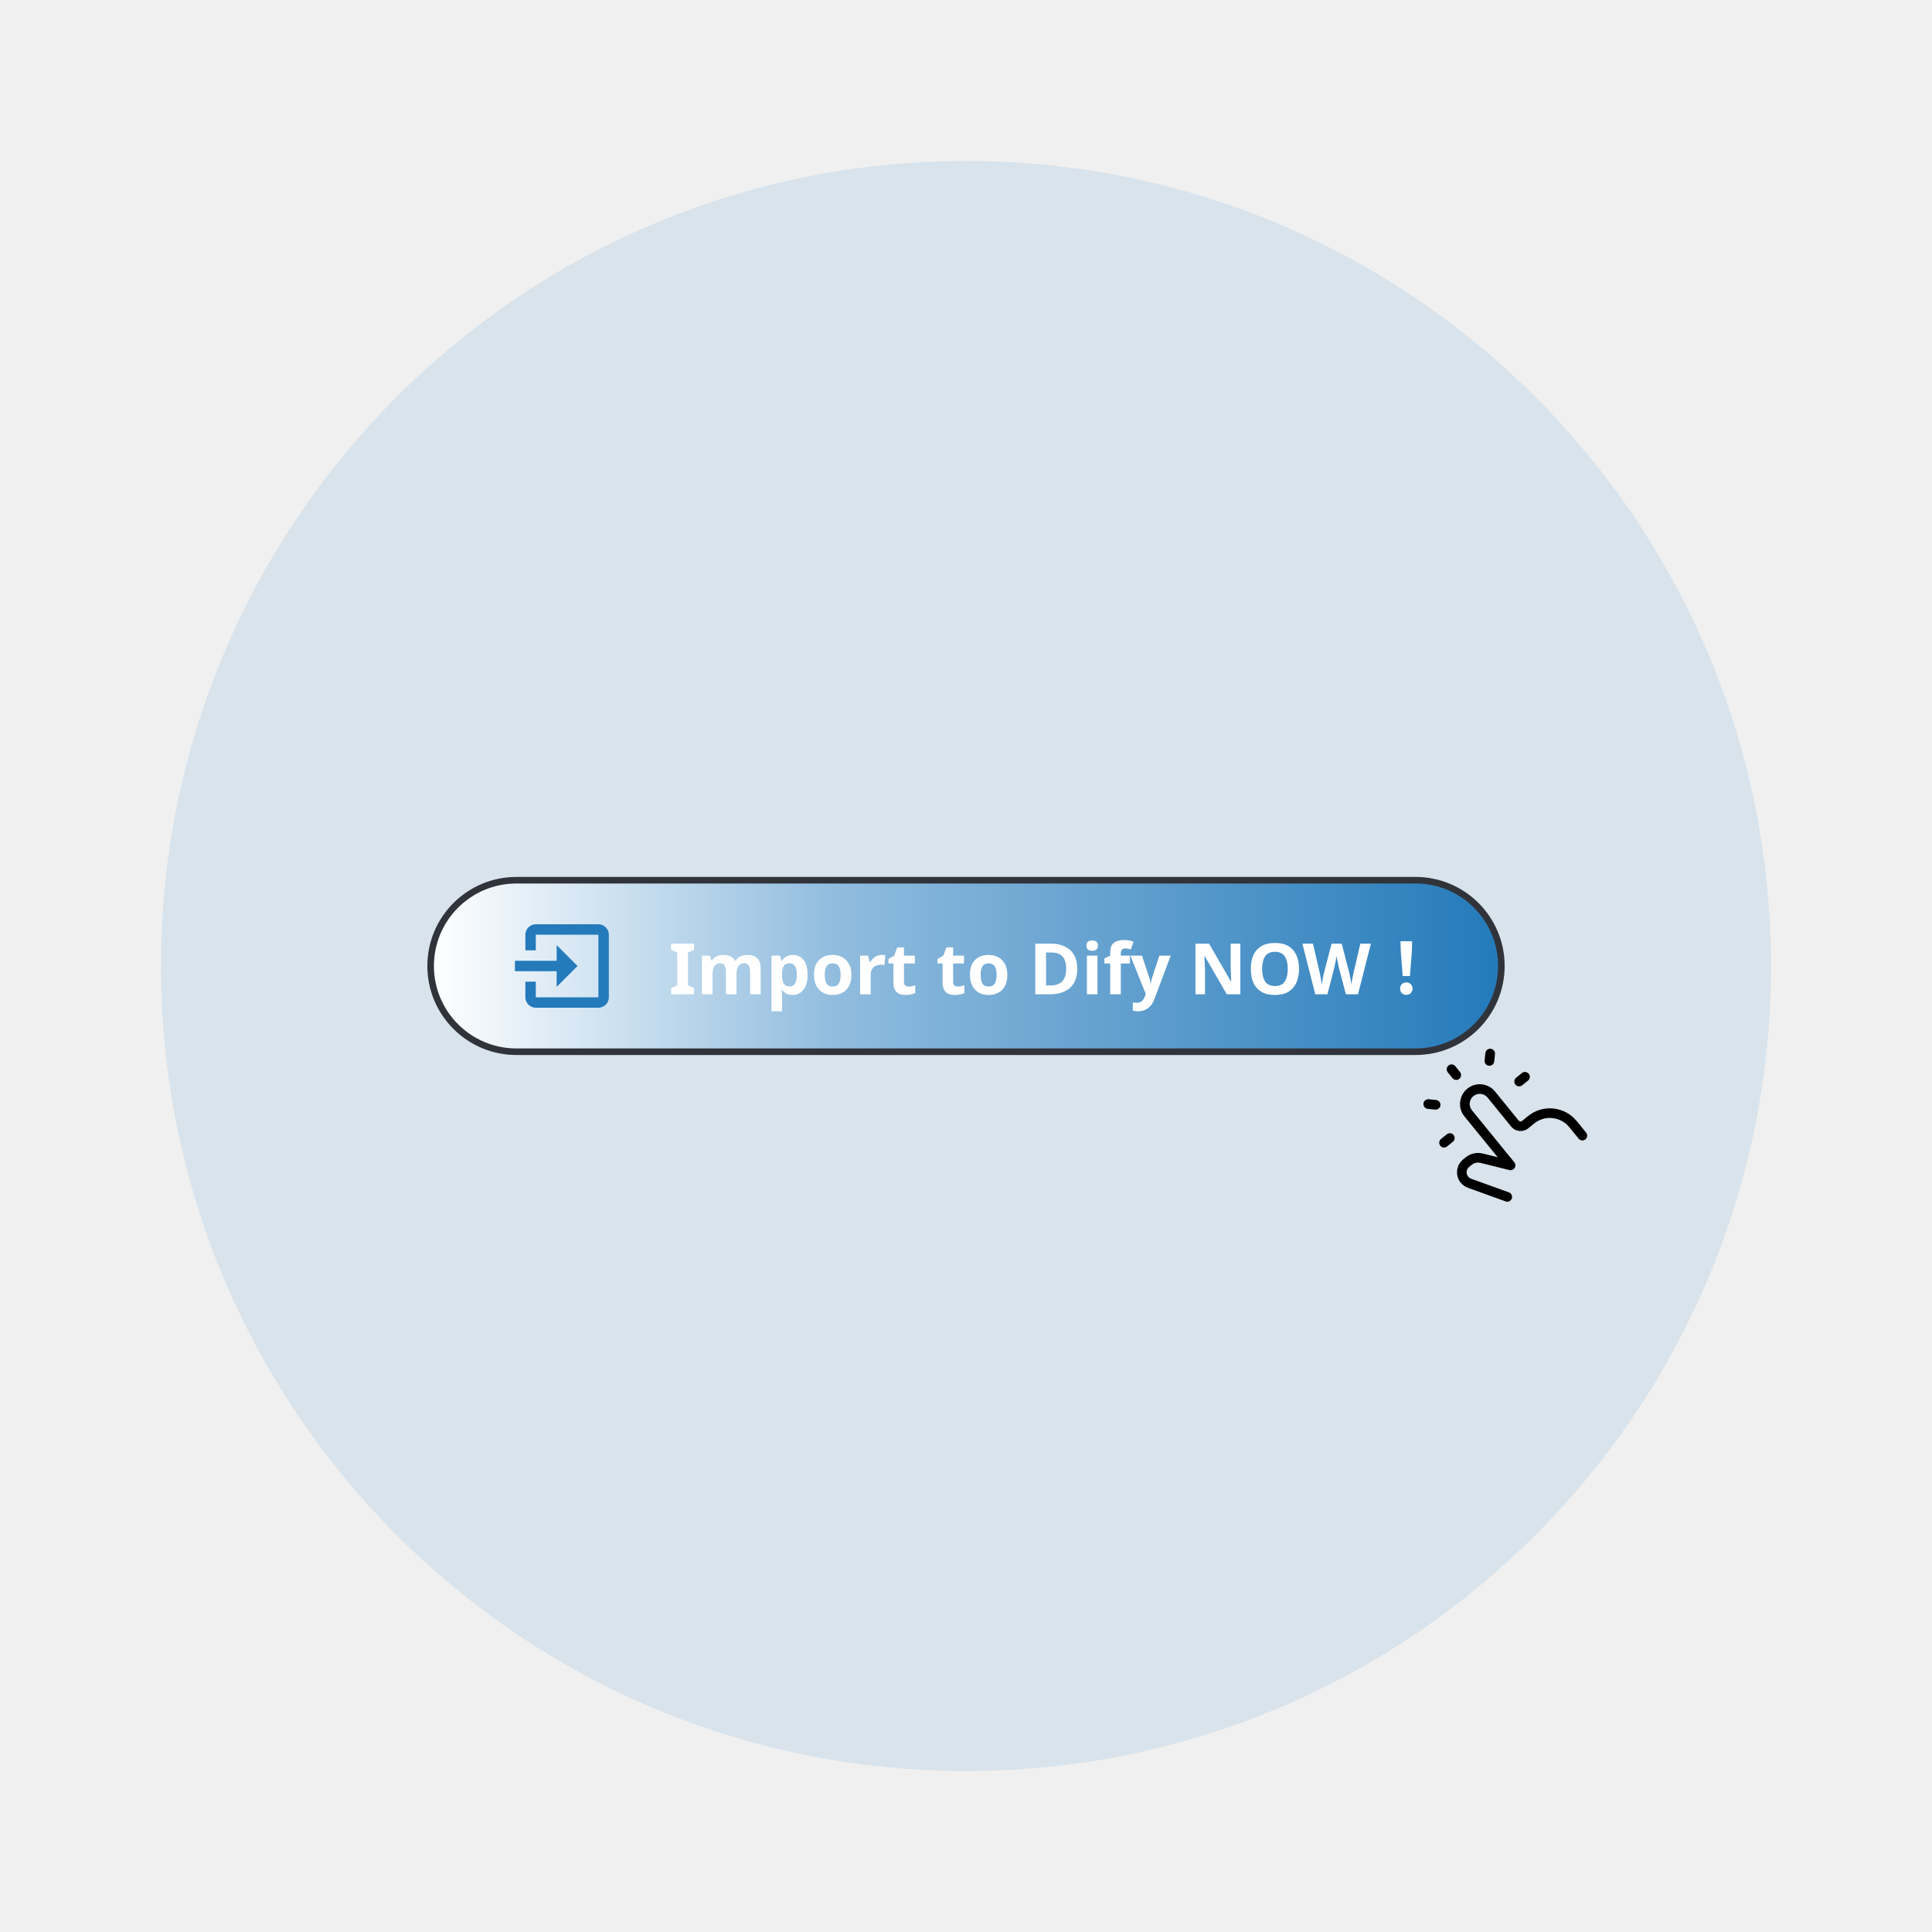
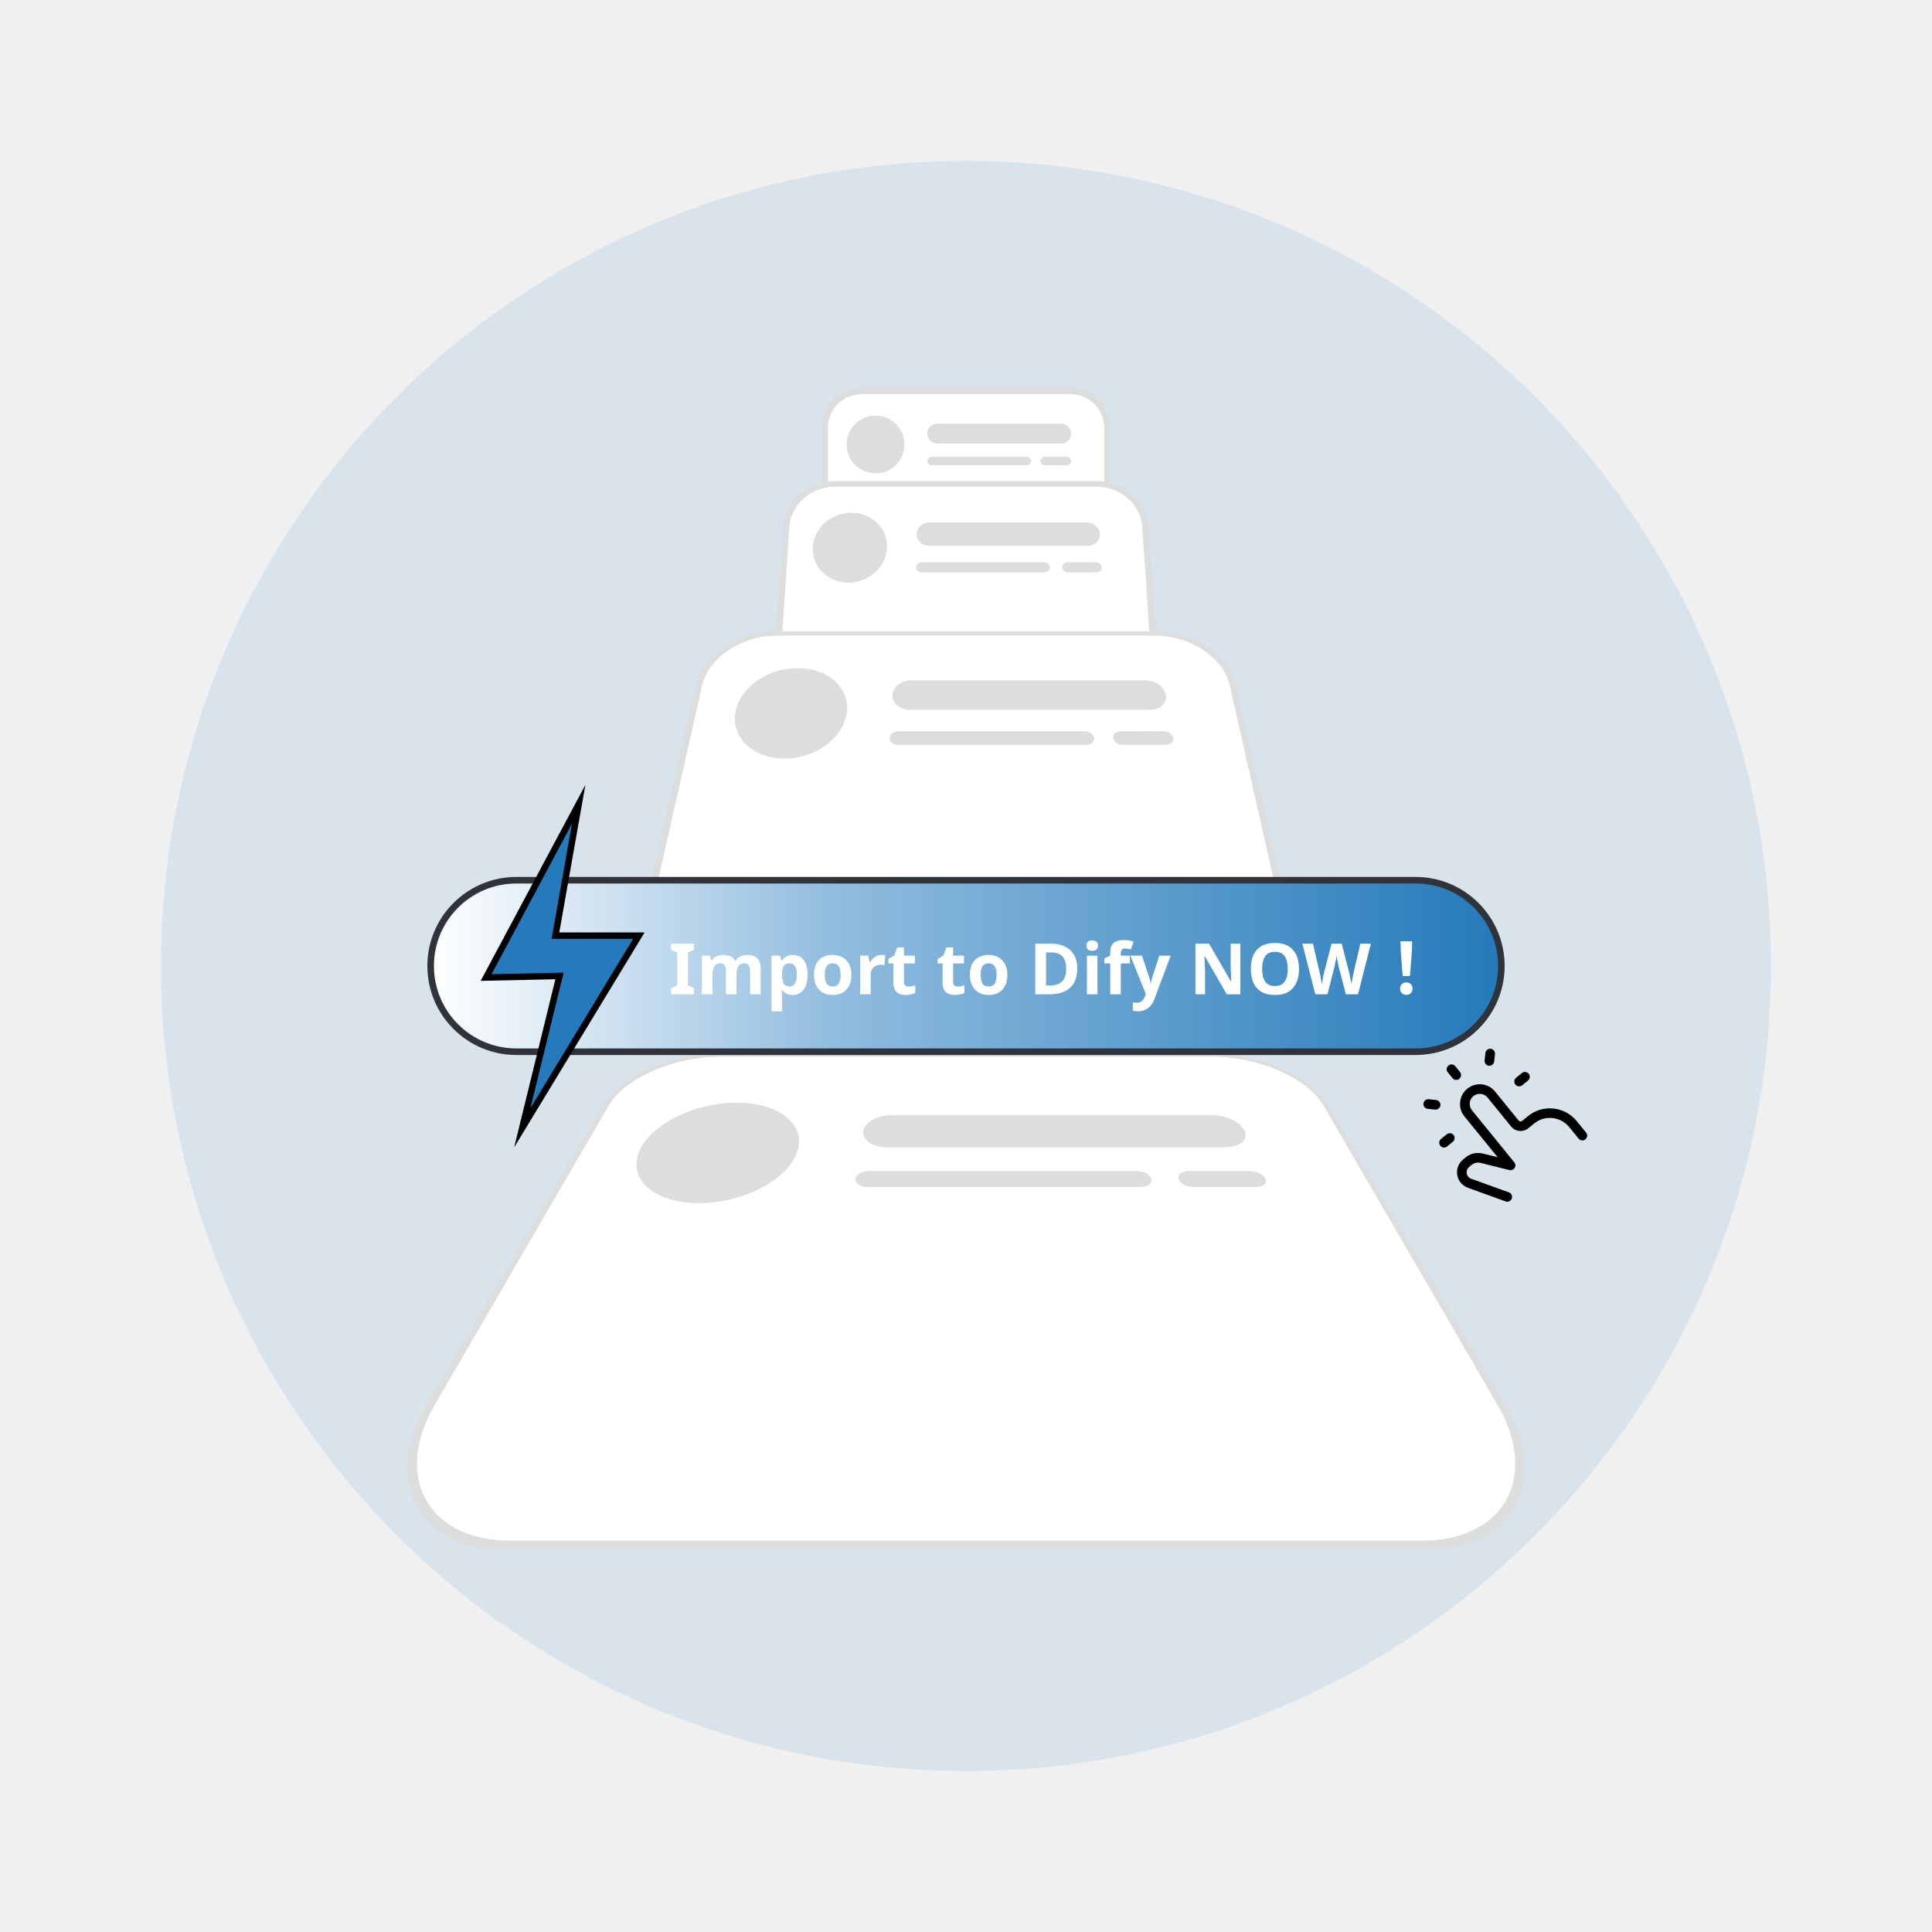
<svg xmlns="http://www.w3.org/2000/svg" id="a" viewBox="0 0 300 300">
  <defs>
-     <style>.c{fill:#90bcde;opacity:.25;}.c,.d,.e{stroke-width:0px;}.f{fill:url(#b);stroke:#31333a;stroke-miterlimit:10;stroke-width:1.02px;}.g{fill:#fff;font-family:HONORSansCN-Heavy, 'HONOR Sans CN';font-size:11px;font-weight:800;}.e{fill:#247aba;}</style>
-     <linearGradient id="b" x1="66.87" y1="150" x2="233.13" y2="150" gradientUnits="userSpaceOnUse">
+     <style>.g{fill:none;}.g,.h,.i,.j,.k{stroke-width:0px;}.h{fill:#90bcde;opacity:.25;}.l{fill:#247aba;stroke:#000;}.l,.m{stroke-miterlimit:10;}.m{fill:url(#f);stroke:#31333a;stroke-width:1.02px;}.n{clip-path:url(#e);}.o{clip-path:url(#d);}.p{clip-path:url(#b);}.q{clip-path:url(#c);}.r{isolation:isolate;}.s{font-family:HONORSansCN-Heavy, 'HONOR Sans CN';font-size:11px;font-weight:800;}.s,.k{fill:#fff;}.j{fill:#dcdddd;}</style>
+     <clipPath id="b">
+       <rect class="g" x="127.55" y="60.2" width="44.9" height="33.08" />
+     </clipPath>
+     <clipPath id="c">
+       <polygon class="g" points="119.21 116.41 122.08 74.7 177.92 74.7 180.79 116.41 119.21 116.41" />
+     </clipPath>
+     <clipPath id="d">
+       <polygon class="g" points="96.25 157.56 110.04 98.03 189.96 98.03 203.75 157.56 96.25 157.56" />
+     </clipPath>
+     <clipPath id="e">
+       <polygon class="g" points="52.91 240.71 98.37 163.65 201.63 163.65 247.09 240.71 52.91 240.71" />
+     </clipPath>
+     <linearGradient id="f" x1="66.87" y1="150" x2="233.13" y2="150" gradientUnits="userSpaceOnUse">
      <stop offset="0" stop-color="#fff" />
      <stop offset=".38" stop-color="#90bcde" />
      <stop offset="1" stop-color="#247aba" />
    </linearGradient>
  </defs>
-   <rect class="c" x="25" y="25" width="250" height="250" rx="125" ry="125" />
-   <rect class="f" x="66.87" y="136.68" width="166.26" height="26.63" rx="13.32" ry="13.32" />
-   <text class="g" transform="translate(103.85 154.39)">
+   <rect class="h" x="25" y="25" width="250" height="250" rx="125" ry="125" />
+   <g class="r">
+     <g class="p">
+       <path class="k" d="m144.64,72.22c-.09,0-.17-.02-.25-.05s-.15-.08-.2-.13-.1-.12-.14-.2-.05-.16-.05-.25.02-.17.05-.25.08-.15.14-.2.13-.1.2-.14.16-.05.25-.05h14.8c.09,0,.17.02.25.05s.15.08.2.14.1.13.14.2.05.16.05.25-.02.17-.05.25-.08.14-.14.2-.13.1-.2.13-.16.05-.25.05h-14.8m17.58,0c-.09,0-.17-.02-.25-.05s-.14-.08-.2-.13-.1-.12-.13-.2-.05-.16-.05-.25.02-.17.05-.25.08-.15.13-.2.12-.1.2-.14.16-.05.25-.05h3.45c.09,0,.17.02.25.05s.15.08.2.14.1.13.14.2.05.16.05.25-.02.17-.05.25-.08.14-.14.2-.13.1-.2.13-.16.05-.25.05h-3.45m-16.7-3.37c-.21,0-.41-.04-.59-.12s-.34-.19-.48-.33-.25-.3-.33-.48-.12-.38-.12-.59.04-.41.12-.59.19-.35.33-.48.3-.25.48-.33.38-.12.59-.12h19.28c.21,0,.41.04.59.12s.34.19.48.33.25.3.32.48.12.38.12.59-.04.41-.12.59-.19.34-.32.48-.3.25-.48.33-.38.12-.59.12h-19.28m-9.56,4.64c-.62,0-1.2-.12-1.74-.35s-1.02-.55-1.42-.96-.73-.89-.96-1.42-.35-1.12-.35-1.74.13-1.21.35-1.74.55-1.02.96-1.42.89-.73,1.42-.96,1.12-.35,1.74-.35,1.21.13,1.74.35,1.02.56,1.42.96.73.89.96,1.42.35,1.13.35,1.74-.13,1.21-.35,1.74-.56,1.02-.96,1.42-.89.73-1.42.96-1.13.35-1.74.35m30.34-12.29h-32.57c-.71,0-1.39.15-2.01.41s-1.17.64-1.64,1.11-.85,1.02-1.11,1.64-.41,1.3-.41,2.01v20.75c0,.71.14,1.39.41,2.01s.64,1.17,1.11,1.64,1.02.85,1.64,1.11,1.3.41,2.01.41h32.57c.71,0,1.39-.15,2.01-.41s1.17-.64,1.64-1.11.85-1.02,1.11-1.64.41-1.3.41-2.01v-20.75c0-.71-.15-1.39-.41-2.01s-.64-1.17-1.11-1.64-1.02-.85-1.64-1.11-1.3-.41-2.01-.41" />
+       <path class="j" d="m133.72,92.29c-.71,0-1.39-.15-2.01-.41s-1.17-.64-1.64-1.11-.85-1.02-1.11-1.64-.41-1.3-.41-2.01v-20.75c0-.71.14-1.39.41-2.01s.64-1.17,1.11-1.64,1.02-.85,1.64-1.11,1.3-.41,2.01-.41h32.57c.71,0,1.39.15,2.01.41s1.17.64,1.64,1.11.85,1.02,1.11,1.64.41,1.3.41,2.01v20.75c0,.71-.15,1.39-.41,2.01s-.64,1.17-1.11,1.64-1.02.85-1.64,1.11-1.3.41-2.01.41h-32.57m32.57-32.08h-32.57c-.85,0-1.66.17-2.4.48s-1.4.76-1.96,1.32-1.01,1.22-1.32,1.96-.48,1.55-.48,2.4v20.75c0,.85.17,1.66.48,2.4s.76,1.4,1.32,1.96,1.22,1.01,1.96,1.32,1.55.48,2.4.48h32.57c.85,0,1.66-.17,2.39-.48s1.4-.76,1.96-1.32,1.01-1.22,1.32-1.96.49-1.55.49-2.4v-20.75c0-.85-.17-1.66-.49-2.4s-.77-1.4-1.32-1.96-1.22-1.01-1.96-1.32-1.55-.48-2.39-.48" />
+       <path class="j" d="m135.95,64.54c-.62,0-1.2.13-1.74.35s-1.02.56-1.42.96-.73.89-.96,1.42-.35,1.13-.35,1.74.13,1.21.35,1.74.55,1.02.96,1.42.89.73,1.42.96,1.12.35,1.74.35,1.21-.12,1.74-.35,1.02-.55,1.42-.96.73-.89.96-1.42.35-1.12.35-1.74-.13-1.21-.35-1.74-.56-1.02-.96-1.42-.89-.73-1.42-.96-1.13-.35-1.74-.35" />
+       <path class="j" d="m164.79,65.82h-19.28c-.21,0-.41.04-.59.12s-.34.19-.48.33-.25.3-.33.48-.12.38-.12.59.04.41.12.59.19.34.33.48.3.25.48.33.38.12.59.12h19.28c.21,0,.41-.04.59-.12s.34-.19.48-.33.25-.3.32-.48.12-.38.12-.59-.04-.41-.12-.59-.19-.35-.32-.48-.3-.25-.48-.33-.38-.12-.59-.12" />
+       <path class="j" d="m159.44,70.95h-14.8c-.09,0-.17.02-.25.05s-.15.08-.2.14-.1.13-.14.2-.05.16-.05.25.02.17.05.25.08.14.14.2.13.1.2.13.16.05.25.05h14.8c.09,0,.17-.02.25-.05s.15-.08.2-.13.1-.12.14-.2.05-.16.05-.25-.02-.17-.05-.25-.08-.15-.14-.2-.13-.1-.2-.14-.16-.05-.25-.05" />
+       <path class="j" d="m165.66,70.95h-3.45c-.09,0-.17.02-.25.05s-.14.08-.2.14-.1.13-.13.2-.05.16-.05.25.02.17.05.25.08.14.13.2.12.1.2.13.16.05.25.05h3.45c.09,0,.17-.02.25-.05s.15-.08.2-.13.1-.12.14-.2.05-.16.05-.25-.02-.17-.05-.25-.08-.15-.14-.2-.13-.1-.2-.14-.16-.05-.25-.05" />
+     </g>
+   </g>
+   <g class="r">
+     <g class="q">
+       <path class="k" d="m143.05,88.88c-.11,0-.22-.02-.32-.06s-.19-.1-.26-.17-.13-.16-.17-.25-.06-.2-.06-.3.03-.21.07-.3.11-.18.18-.25.17-.13.26-.17.21-.06.32-.06h19.09c.11,0,.22.02.32.06s.19.1.27.17.14.16.18.25.07.2.07.3-.02.21-.06.3-.1.18-.17.25-.16.13-.26.17-.21.06-.32.06h-19.16m22.75,0c-.11,0-.22-.02-.32-.06s-.19-.1-.27-.17-.14-.16-.19-.25-.07-.2-.08-.3.02-.21.05-.3.1-.18.17-.25.16-.13.26-.17.2-.06.32-.06h4.44c.11,0,.22.02.32.06s.19.1.27.17.14.16.19.25.08.2.08.3-.01.21-.05.3-.09.18-.17.25-.16.13-.25.17-.2.06-.32.06h-4.46m-21.56-4.12c-.27,0-.52-.05-.75-.14s-.44-.23-.61-.39-.31-.36-.41-.58-.14-.45-.14-.7.06-.49.16-.7.25-.41.42-.58.39-.3.62-.39.49-.14.75-.14h24.49c.26,0,.52.05.75.14s.45.22.63.39.33.36.44.58.17.45.19.7-.03.49-.12.7-.22.41-.39.58-.37.3-.6.39-.48.14-.74.14h-24.7m-12.5,5.7c-.8,0-1.56-.16-2.24-.44s-1.28-.69-1.78-1.19-.89-1.09-1.14-1.75-.38-1.37-.33-2.12.24-1.46.57-2.1.77-1.22,1.31-1.7,1.17-.87,1.86-1.14,1.44-.42,2.22-.42,1.52.15,2.19.42,1.27.66,1.77,1.14.9,1.06,1.17,1.7.41,1.35.39,2.1-.2,1.47-.52,2.12-.75,1.25-1.3,1.75-1.18.91-1.89,1.19-1.48.44-2.28.44m38.65-14.88h-40.82c-.91,0-1.79.17-2.6.48s-1.55.76-2.19,1.32-1.17,1.23-1.56,1.97-.63,1.57-.69,2.43l-1.75,26.31c-.07.98.07,1.93.38,2.79s.79,1.65,1.4,2.31,1.37,1.2,2.21,1.57,1.79.58,2.79.58h44.8c1,0,1.95-.21,2.8-.58s1.6-.91,2.21-1.57,1.09-1.44,1.4-2.31.45-1.8.38-2.79l-1.75-26.31c-.06-.87-.3-1.69-.69-2.43s-.92-1.41-1.55-1.97-1.38-1.01-2.19-1.32-1.69-.48-2.6-.48" />
+       <path class="j" d="m127.6,115.34c-1,0-1.94-.21-2.79-.58s-1.6-.91-2.21-1.57-1.09-1.44-1.4-2.31-.45-1.8-.38-2.79l1.75-26.31c.06-.87.3-1.69.69-2.43s.92-1.41,1.56-1.97,1.38-1.01,2.19-1.32,1.69-.48,2.6-.48h40.82c.91,0,1.79.17,2.6.48s1.55.76,2.19,1.32,1.17,1.23,1.55,1.97.63,1.57.69,2.43l1.75,26.31c.07.98-.07,1.93-.38,2.79s-.79,1.65-1.4,2.31-1.36,1.2-2.21,1.57-1.79.58-2.8.58h-44.8m42.76-40.64h-40.73c-1.04,0-2.05.2-2.97.55s-1.77.87-2.5,1.5-1.34,1.4-1.78,2.25-.72,1.79-.79,2.78l-1.81,26.31c-.08,1.13.08,2.21.43,3.19s.9,1.89,1.6,2.65,1.56,1.38,2.53,1.8,2.05.66,3.2.66h44.9c1.15,0,2.23-.24,3.2-.66s1.83-1.04,2.53-1.8,1.25-1.65,1.6-2.65.51-2.07.43-3.19l-1.81-26.31c-.07-.99-.35-1.93-.79-2.78s-1.05-1.61-1.78-2.25-1.58-1.15-2.5-1.5-1.93-.55-2.97-.55" />
+       <path class="j" d="m132.22,79.62c-.78,0-1.53.15-2.22.42s-1.32.66-1.86,1.14-.99,1.06-1.31,1.7-.53,1.35-.57,2.1.08,1.47.33,2.12.65,1.25,1.14,1.75,1.1.91,1.78,1.19,1.44.44,2.24.44,1.58-.16,2.28-.44,1.35-.69,1.89-1.19.98-1.09,1.3-1.75.49-1.37.52-2.12-.12-1.46-.39-2.1-.67-1.22-1.17-1.7-1.1-.87-1.77-1.14-1.41-.42-2.19-.42" />
+       <path class="j" d="m168.78,81.13h-24.49c-.27,0-.52.05-.75.14s-.44.22-.62.39-.32.36-.42.58-.16.45-.16.7.05.49.14.7.23.41.41.58.38.3.61.39.49.14.75.14h24.7c.27,0,.52-.05.74-.14s.43-.23.6-.39.3-.36.39-.58.13-.45.12-.7-.08-.49-.19-.7-.26-.41-.44-.58-.4-.3-.63-.39-.49-.14-.75-.14" />
+       <path class="j" d="m162.17,87.31h-19.09c-.11,0-.22.02-.32.06s-.19.1-.26.17-.14.16-.18.25-.07.2-.07.3.02.21.06.3.1.18.17.25.16.13.26.17.21.06.32.06h19.16c.11,0,.22-.02.32-.06s.18-.1.26-.17.13-.16.17-.25.06-.2.06-.3-.03-.21-.07-.3-.11-.18-.18-.25-.17-.13-.27-.17-.21-.06-.32-.06" />
+       <path class="j" d="m170.19,87.31h-4.44c-.11,0-.22.02-.32.06s-.18.1-.26.17-.13.16-.17.25-.06.2-.05.3.03.21.08.3.11.18.19.25.17.13.27.17.21.06.32.06h4.46c.11,0,.22-.02.32-.06s.18-.1.25-.17.13-.16.17-.25.06-.2.05-.3-.03-.21-.08-.3-.11-.18-.19-.25-.17-.13-.27-.17-.21-.06-.32-.06" />
+     </g>
+   </g>
+   <g class="r">
+     <g class="o">
+       <path class="k" d="m139.36,115.64c-.18,0-.34-.03-.49-.08s-.28-.13-.39-.23-.2-.21-.25-.33-.08-.26-.07-.4.05-.28.12-.4.17-.23.29-.33.26-.17.41-.22.32-.08.49-.08h29.06c.17,0,.34.03.5.08s.3.13.42.22.23.2.3.33.13.26.14.4,0,.28-.06.4-.13.24-.23.33-.23.17-.38.23-.31.08-.48.08h-29.38m34.88,0c-.17,0-.34-.03-.5-.08s-.3-.13-.43-.23-.23-.21-.31-.33-.13-.26-.15-.4,0-.28.05-.4.13-.23.23-.33.23-.17.37-.22.3-.08.47-.08h6.76c.17,0,.34.03.5.08s.31.13.44.22.24.2.33.33.14.26.17.4.01.28-.03.4-.12.24-.22.33-.22.17-.37.23-.31.08-.48.08h-6.84m-32.9-5.41c-.4,0-.78-.07-1.12-.19s-.65-.29-.9-.5-.45-.46-.58-.74-.19-.58-.17-.9.12-.62.28-.89.39-.52.66-.72.59-.37.93-.48.72-.18,1.11-.18h36.24c.39,0,.77.06,1.13.18s.69.28.99.48.55.45.74.72.32.57.38.89.02.62-.08.9-.27.53-.5.74-.52.38-.85.5-.7.19-1.1.19h-37.16m-19.52,7.54c-1.24,0-2.39-.21-3.4-.59s-1.88-.93-2.56-1.6-1.18-1.45-1.46-2.32-.34-1.79-.16-2.76.6-1.87,1.19-2.69,1.34-1.53,2.21-2.14,1.85-1.08,2.91-1.41,2.18-.51,3.33-.51,2.22.18,3.17.51,1.8.81,2.49,1.41,1.24,1.33,1.58,2.14.5,1.72.4,2.69-.43,1.9-.97,2.76-1.27,1.65-2.14,2.32-1.91,1.22-3.03,1.6-2.33.59-3.57.59m57.61-19.08h-58.86c-1.35,0-2.68.21-3.92.59s-2.43.93-3.46,1.62-1.96,1.52-2.67,2.45-1.24,1.99-1.49,3.1l-8.48,37.44c-.37,1.64-.38,3.23-.07,4.69s.95,2.84,1.87,3.99,2.13,2.11,3.55,2.77,3.08,1.04,4.88,1.04h78.47c1.8,0,3.45-.37,4.88-1.04s2.63-1.61,3.55-2.77,1.56-2.51,1.87-3.99.3-3.05-.07-4.69l-8.48-37.44c-.25-1.11-.77-2.16-1.49-3.1s-1.63-1.76-2.68-2.45-2.22-1.24-3.47-1.62-2.57-.59-3.92-.59" />
+       <path class="j" d="m110.76,156.38c-1.8,0-3.45-.37-4.88-1.04s-2.63-1.61-3.55-2.77-1.56-2.51-1.87-3.99-.3-3.05.07-4.69l8.48-37.44c.25-1.11.77-2.16,1.49-3.1s1.63-1.76,2.67-2.45,2.21-1.24,3.46-1.62,2.57-.59,3.92-.59h58.86c1.35,0,2.68.21,3.92.59s2.43.93,3.47,1.62,1.96,1.52,2.68,2.45,1.24,1.99,1.49,3.1l8.48,37.44c.37,1.64.38,3.23.07,4.69s-.96,2.84-1.87,3.99-2.13,2.11-3.55,2.77-3.08,1.04-4.88,1.04h-78.47m68.55-58.35h-58.64c-1.47,0-2.9.23-4.26.63s-2.64,1.01-3.77,1.75-2.14,1.65-2.92,2.66-1.36,2.16-1.64,3.37l-8.67,37.44c-.41,1.79-.43,3.52-.1,5.12s1.03,3.11,2.03,4.37,2.32,2.32,3.88,3.05,3.37,1.14,5.34,1.14h78.87c1.97,0,3.77-.41,5.34-1.14s2.87-1.77,3.88-3.05,1.69-2.74,2.03-4.37.31-3.33-.1-5.12l-8.67-37.44c-.28-1.21-.85-2.35-1.64-3.37s-1.78-1.91-2.92-2.66-2.41-1.34-3.77-1.75-2.79-.63-4.26-.63" />
+       <path class="j" d="m123.87,103.75c-1.15,0-2.28.18-3.33.51s-2.04.81-2.91,1.41-1.63,1.33-2.21,2.14-1,1.72-1.19,2.69-.12,1.9.16,2.76.78,1.65,1.46,2.32,1.55,1.22,2.56,1.6,2.16.59,3.4.59,2.45-.21,3.57-.59,2.14-.93,3.03-1.6,1.61-1.45,2.14-2.32.87-1.79.97-2.76-.05-1.87-.4-2.69-.89-1.53-1.58-2.14-1.54-1.08-2.49-1.41-2.02-.51-3.17-.51" />
+       <path class="j" d="m177.79,105.63h-36.24c-.39,0-.77.06-1.11.18s-.66.28-.93.48-.5.45-.66.72-.26.57-.28.89.04.62.17.9.33.53.58.74.56.38.9.5.72.19,1.12.19h37.16c.4,0,.77-.07,1.1-.19s.62-.29.85-.5.4-.46.5-.74.13-.58.08-.9-.19-.62-.38-.89-.44-.52-.74-.72-.63-.37-.99-.48-.74-.18-1.13-.18" />
+       <path class="j" d="m168.53,113.56h-29.06c-.17,0-.34.03-.49.08s-.29.13-.41.22-.22.2-.29.33-.12.26-.12.4.02.28.07.4.14.24.25.33.24.17.39.23.31.08.49.08h29.38c.18,0,.34-.03.48-.08s.27-.13.38-.23.18-.21.23-.33.07-.26.06-.4-.06-.28-.14-.4-.18-.23-.3-.33-.26-.17-.42-.22-.32-.08-.5-.08" />
+       <path class="j" d="m180.73,113.56h-6.76c-.17,0-.33.03-.47.08s-.27.13-.37.22-.18.2-.23.33-.07.26-.05.4.07.28.15.4.19.24.31.33.27.17.43.23.33.08.5.08h6.84c.18,0,.34-.03.48-.08s.27-.13.37-.23.17-.21.22-.33.06-.26.03-.4-.08-.28-.17-.4-.2-.23-.33-.33-.28-.17-.44-.22-.33-.08-.5-.08" />
+     </g>
+   </g>
+   <g class="r">
+     <g class="n">
+       <path class="k" d="m134.51,184.28c-.25,0-.49-.03-.7-.1s-.39-.15-.54-.26-.26-.24-.33-.39-.1-.3-.07-.47.1-.32.22-.47.27-.27.45-.38.39-.19.61-.25.46-.09.71-.09h41.78c.25,0,.49.03.72.09s.45.15.64.25.36.24.49.38.22.3.27.47.04.32-.02.47-.15.28-.29.39-.31.2-.51.26-.43.1-.69.1h-42.73m50.72,0c-.25,0-.51-.03-.75-.1s-.47-.15-.67-.26-.38-.24-.51-.39-.24-.3-.29-.47-.05-.32,0-.47.14-.27.27-.38.3-.19.49-.25.42-.09.67-.09h9.73c.25,0,.5.03.74.09s.47.15.68.25.4.24.55.38.27.3.35.47.09.32.06.47-.11.28-.23.39-.28.2-.47.26-.42.1-.67.1h-9.95m-47.46-6.15c-.57,0-1.1-.07-1.57-.2s-.89-.32-1.22-.55-.59-.5-.75-.81-.22-.63-.16-.97.22-.66.47-.95.58-.55.97-.76.84-.39,1.32-.51,1.01-.19,1.55-.19h49.92c.54,0,1.08.07,1.59.19s1.01.29,1.46.51.85.48,1.18.76.58.61.73.95.18.67.1.97-.26.58-.53.81-.64.42-1.07.55-.95.2-1.51.2h-52.46m-29.25,8.67c-1.83,0-3.46-.25-4.85-.71s-2.5-1.1-3.31-1.88c-.8-.78-1.31-1.69-1.47-2.68s.01-2.02.54-3.1,1.34-2.04,2.38-2.92c1.02-.87,2.24-1.63,3.59-2.27s2.79-1.13,4.31-1.47,3.08-.53,4.65-.53,3,.19,4.25.53c1.26.34,2.34.84,3.2,1.47s1.52,1.4,1.89,2.27.46,1.87.19,2.92c-.28,1.08-.89,2.13-1.78,3.1s-2.09,1.9-3.47,2.68c-1.4.79-3.01,1.43-4.72,1.88-1.73.45-3.55.71-5.37.71m79.66-22.74h-76.39c-1.78,0-3.57.2-5.29.56s-3.42.89-4.97,1.55c-1.57.67-3,1.48-4.2,2.4-1.23.94-2.23,1.99-2.88,3.12l-27.03,46.5c-1.5,2.57-2.37,5.12-2.64,7.51-.28,2.47.09,4.77,1.08,6.75,1.01,2.04,2.66,3.72,4.88,4.91,2.26,1.21,5.09,1.88,8.39,1.88h141.72c3.3,0,6.13-.67,8.39-1.88s3.87-2.88,4.88-4.91c.98-1.98,1.35-4.28,1.08-6.75-.27-2.39-1.14-4.93-2.64-7.51l-27.03-46.5c-.66-1.13-1.65-2.18-2.88-3.12-1.2-.92-2.64-1.73-4.2-2.4-1.54-.66-3.23-1.19-4.97-1.55s-3.51-.56-5.29-.56" />
+       <path class="j" d="m79.14,239.25c-3.3,0-6.13-.67-8.39-1.88-2.23-1.19-3.87-2.88-4.88-4.91-.98-1.98-1.35-4.28-1.08-6.75.27-2.39,1.14-4.93,2.64-7.51l27.03-46.5c.66-1.13,1.65-2.18,2.88-3.12,1.2-.92,2.64-1.73,4.2-2.4,1.54-.66,3.23-1.19,4.97-1.55s3.51-.56,5.29-.56h76.39c1.78,0,3.57.2,5.29.56s3.42.89,4.97,1.55c1.57.67,3,1.48,4.2,2.4,1.23.94,2.23,1.99,2.88,3.12l27.03,46.5c1.5,2.57,2.37,5.12,2.64,7.51.28,2.47-.09,4.77-1.08,6.75-1.01,2.04-2.66,3.72-4.88,4.91s-5.09,1.88-8.39,1.88H79.14m108.87-75.61h-76.03c-1.88,0-3.76.21-5.58.58s-3.61.94-5.25,1.63c-1.66.71-3.18,1.56-4.46,2.53-1.31.99-2.37,2.1-3.08,3.3l-27.43,46.5c-1.61,2.73-2.56,5.43-2.87,7.98s.05,5.09,1.08,7.22,2.8,4,5.16,5.28,5.42,2.03,8.95,2.03h142.98c3.53,0,6.55-.73,8.95-2.03s4.11-3.09,5.16-5.28c1.03-2.13,1.4-4.58,1.08-7.22-.31-2.55-1.26-5.25-2.87-7.98l-27.43-46.5c-.71-1.2-1.77-2.31-3.08-3.3-1.28-.97-2.8-1.83-4.46-2.53-1.63-.7-3.41-1.25-5.25-1.63s-3.71-.58-5.58-.58" />
+       <path class="j" d="m114.36,171.24c-1.57,0-3.14.19-4.65.53s-2.98.84-4.31,1.47-2.57,1.4-3.59,2.27c-1.03.88-1.86,1.87-2.38,2.92s-.7,2.13-.54,3.1.67,1.9,1.47,2.68c.82.79,1.94,1.43,3.31,1.88s3.02.71,4.85.71,3.65-.25,5.37-.71c1.71-.45,3.32-1.1,4.72-1.88,1.38-.78,2.57-1.69,3.47-2.68s1.51-2.02,1.78-3.1c.27-1.06.19-2.04-.19-2.92s-1.01-1.63-1.89-2.27-1.94-1.13-3.2-1.47c-1.25-.34-2.68-.53-4.25-.53" />
+       <path class="j" d="m188.29,173.19h-49.92c-.54,0-1.06.07-1.55.19s-.93.29-1.32.51-.72.48-.97.76-.41.61-.47.95,0,.67.16.97.42.58.75.81.75.42,1.22.55,1,.2,1.57.2h52.46c.56,0,1.07-.07,1.51-.2s.8-.32,1.07-.55.45-.5.53-.81.05-.63-.1-.97-.4-.66-.73-.95-.73-.55-1.18-.76-.94-.39-1.46-.51-1.06-.19-1.59-.19" />
+       <path class="j" d="m176.64,181.87h-41.78c-.25,0-.49.03-.71.09s-.43.15-.61.25-.33.24-.45.38-.19.3-.22.47,0,.32.07.47.18.28.33.39.33.2.54.26.44.1.7.1h42.73c.25,0,.48-.03.69-.1s.38-.15.51-.26.24-.24.29-.39.06-.3.02-.47-.14-.32-.27-.47-.3-.27-.49-.38-.41-.19-.64-.25-.47-.09-.72-.09" />
+       <path class="j" d="m194.18,181.87h-9.73c-.25,0-.47.03-.67.09s-.36.15-.49.25-.22.24-.27.38-.05.3,0,.47.15.32.29.47.31.28.51.39.43.2.67.26.49.1.75.1h9.95c.25,0,.48-.03.67-.1s.35-.15.47-.26.2-.24.23-.39.01-.3-.06-.47-.19-.32-.35-.47-.34-.27-.55-.38-.44-.19-.68-.25-.49-.09-.74-.09" />
+     </g>
+   </g>
+   <rect class="m" x="66.87" y="136.68" width="166.26" height="26.63" rx="13.32" ry="13.32" />
+   <text class="s" transform="translate(103.85 154.39)">
    <tspan x="0" y="0">Import to Dify NOW！</tspan>
  </text>
-   <path class="e" d="m89.68,150l-3.24-3.24v2.43h-6.48v1.62h6.48v2.43m8.1,1.62v-9.72c0-.89-.73-1.62-1.62-1.62h-9.72c-.89,0-1.62.73-1.62,1.62v2.43h1.62v-2.43h9.72v9.72h-9.72v-2.43h-1.62v2.43c0,.89.73,1.62,1.62,1.62h9.72c.89,0,1.62-.73,1.62-1.62" />
-   <path class="d" d="m234.06,186.6c-.08,0-.17-.01-.25-.04l-5.87-2.12c-.43-.16-.82-.43-1.12-.79-.43-.53-.63-1.2-.56-1.88.07-.68.4-1.29.93-1.73l.39-.32c.74-.61,1.74-.83,2.67-.6l2.31.57-5.16-6.33c-.52-.63-.76-1.43-.67-2.25s.48-1.55,1.11-2.06c1.31-1.07,3.25-.87,4.31.44l3.65,4.49c.07.08.17.14.27.15.11.02.21-.02.3-.09l.9-.73c1.11-.91,2.51-1.33,3.94-1.18,1.43.15,2.72.84,3.62,1.95l1.46,1.79c.26.32.21.79-.11,1.05-.32.26-.79.21-1.05-.11l-1.46-1.79c-.65-.8-1.58-1.3-2.61-1.41-1.03-.11-2.04.2-2.84.85l-.9.73c-.39.32-.9.47-1.4.42-.51-.05-.96-.3-1.28-.69l-3.65-4.49c-.26-.32-.64-.53-1.05-.57-.42-.05-.82.08-1.15.34-.32.26-.53.64-.57,1.05-.04.42.08.82.34,1.15l6.58,8.08c.2.25.23.6.05.88-.17.27-.5.41-.81.33l-4.49-1.12c-.47-.12-.98,0-1.37.31l-.39.32c-.22.18-.36.43-.39.72-.03.28.05.56.23.78.12.15.28.26.46.33l5.87,2.12c.39.14.59.57.45.96-.11.31-.4.5-.71.5Zm-9.83-8.41c-.22,0-.43-.09-.58-.28-.26-.32-.21-.79.11-1.05l.9-.73c.32-.26.79-.21,1.05.11.26.32.21.79-.11,1.05l-.9.73c-.14.11-.31.17-.47.17Zm-1.3-5.89s-.05,0-.08,0l-1.15-.12c-.41-.04-.71-.41-.67-.82s.41-.71.82-.67l1.15.12c.41.04.71.41.67.82-.04.39-.37.67-.75.67Zm12.96-3.61c-.22,0-.43-.09-.58-.28-.26-.32-.21-.79.11-1.06l.9-.73c.32-.26.79-.21,1.06.11.26.32.21.79-.11,1.06l-.9.73c-.14.11-.31.17-.47.17Zm-9.77-1c-.22,0-.43-.09-.58-.28l-.73-.9c-.26-.32-.21-.79.11-1.06.32-.26.79-.21,1.06.11l.73.9c.26.32.21.79-.11,1.06-.14.11-.31.17-.47.17Zm5.16-2.2s-.05,0-.08,0c-.41-.04-.71-.41-.67-.82l.12-1.15c.04-.41.42-.71.82-.67.41.04.71.41.67.82l-.12,1.15c-.04.39-.37.67-.75.67Z" />
+   <polygon class="l" points="89.86 124.88 75.48 151.79 86.88 151.54 81.1 175.12 99.21 145.28 86.25 145.28 89.86 124.88" />
+   <path class="i" d="m234.06,186.6c-.08,0-.17-.01-.25-.04l-5.87-2.12c-.43-.16-.82-.43-1.12-.79-.43-.53-.63-1.2-.56-1.88.07-.68.4-1.29.93-1.73l.39-.32c.74-.61,1.74-.83,2.67-.6l2.31.57-5.16-6.33c-.52-.63-.76-1.43-.67-2.25s.48-1.55,1.11-2.06c1.31-1.07,3.25-.87,4.31.44l3.65,4.49c.07.08.17.14.27.15.11.02.21-.02.3-.09l.9-.73c1.11-.91,2.51-1.33,3.94-1.18,1.43.15,2.72.84,3.62,1.95l1.46,1.79c.26.32.21.79-.11,1.05-.32.26-.79.21-1.05-.11l-1.46-1.79c-.65-.8-1.58-1.3-2.61-1.41-1.03-.11-2.04.2-2.84.85l-.9.73c-.39.32-.9.47-1.4.42-.51-.05-.96-.3-1.28-.69l-3.65-4.49c-.26-.32-.64-.53-1.05-.57-.42-.05-.82.08-1.15.34-.32.26-.53.64-.57,1.05-.04.42.08.82.34,1.15l6.58,8.08c.2.25.23.6.05.88-.17.27-.5.41-.81.33l-4.49-1.12c-.47-.12-.98,0-1.37.31l-.39.32c-.22.18-.36.43-.39.72-.03.28.05.56.23.78.12.15.28.26.46.33l5.87,2.12c.39.14.59.57.45.96-.11.31-.4.5-.71.5Zm-9.83-8.41c-.22,0-.43-.09-.58-.28-.26-.32-.21-.79.11-1.05l.9-.73c.32-.26.79-.21,1.05.11.26.32.21.79-.11,1.05l-.9.73c-.14.11-.31.17-.47.17Zm-1.3-5.89s-.05,0-.08,0l-1.15-.12c-.41-.04-.71-.41-.67-.82s.41-.71.82-.67l1.15.12c.41.04.71.41.67.82-.04.39-.37.67-.75.67Zm12.96-3.61c-.22,0-.43-.09-.58-.28-.26-.32-.21-.79.11-1.06l.9-.73c.32-.26.79-.21,1.06.11.26.32.21.79-.11,1.06l-.9.73c-.14.11-.31.17-.47.17Zm-9.77-1c-.22,0-.43-.09-.58-.28l-.73-.9c-.26-.32-.21-.79.11-1.06.32-.26.79-.21,1.06.11l.73.9c.26.32.21.79-.11,1.06-.14.11-.31.17-.47.17Zm5.16-2.2s-.05,0-.08,0c-.41-.04-.71-.41-.67-.82l.12-1.15c.04-.41.42-.71.82-.67.41.04.71.41.67.82l-.12,1.15c-.04.39-.37.67-.75.67Z" />
</svg>
